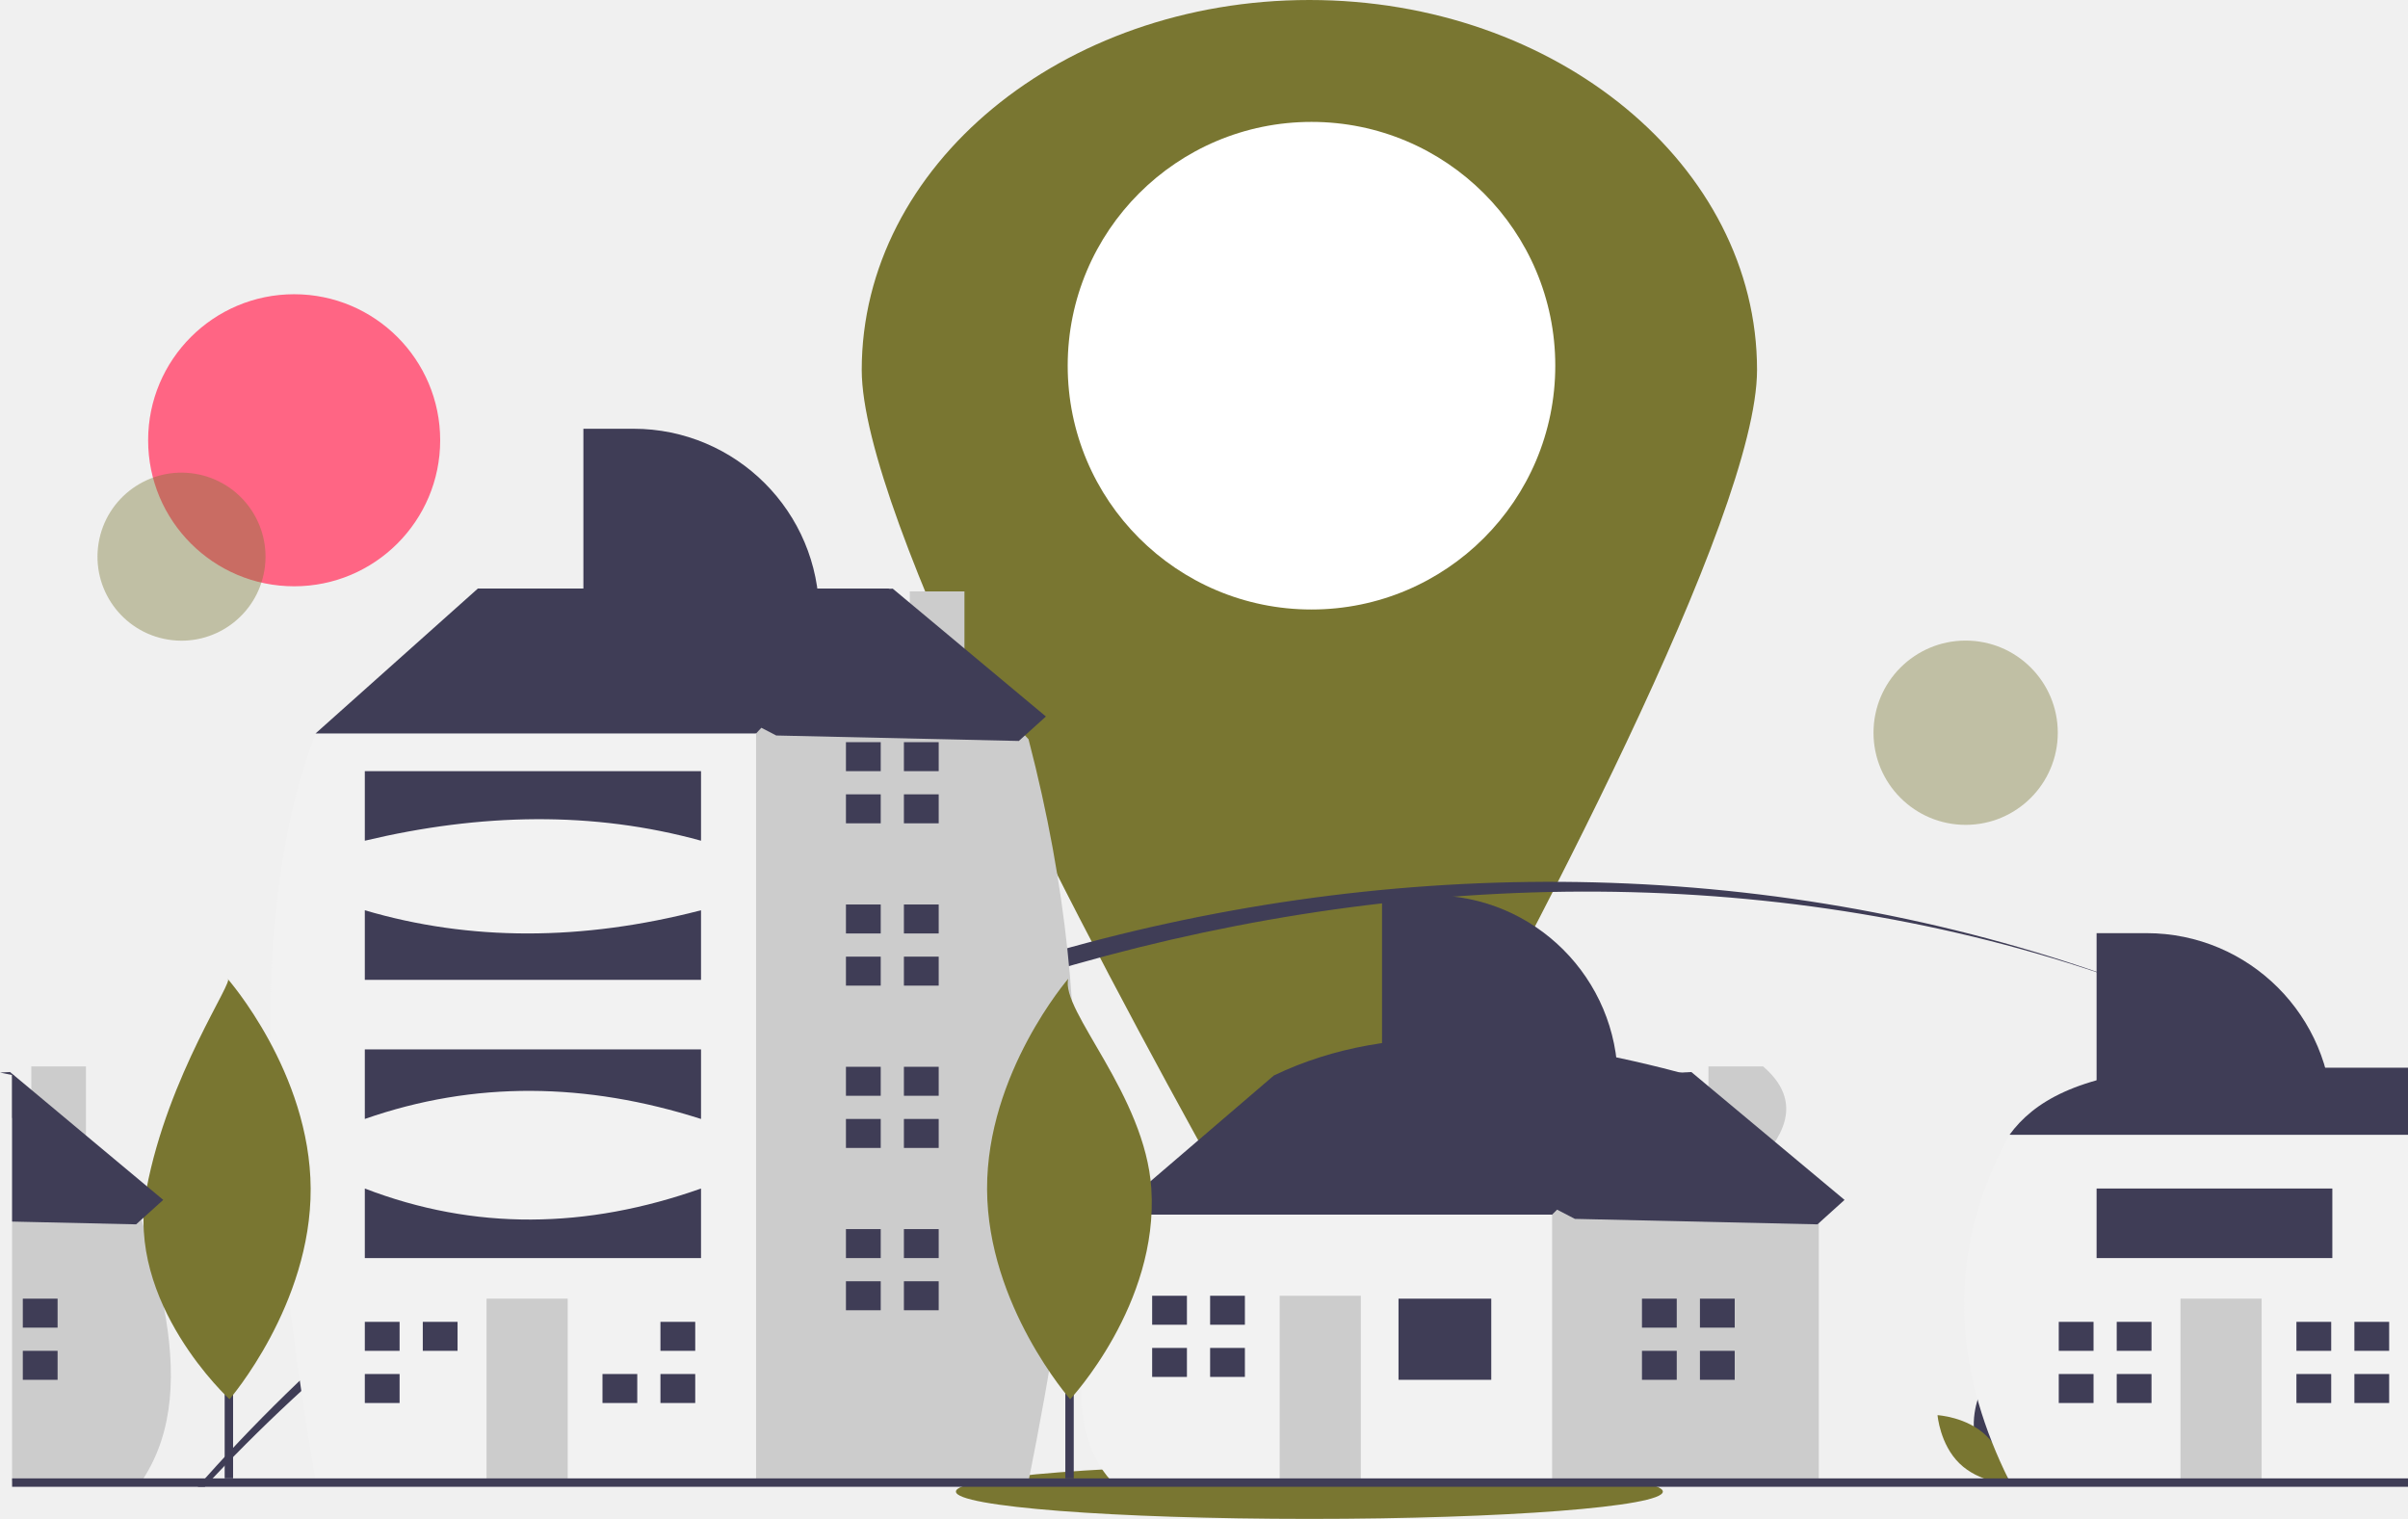
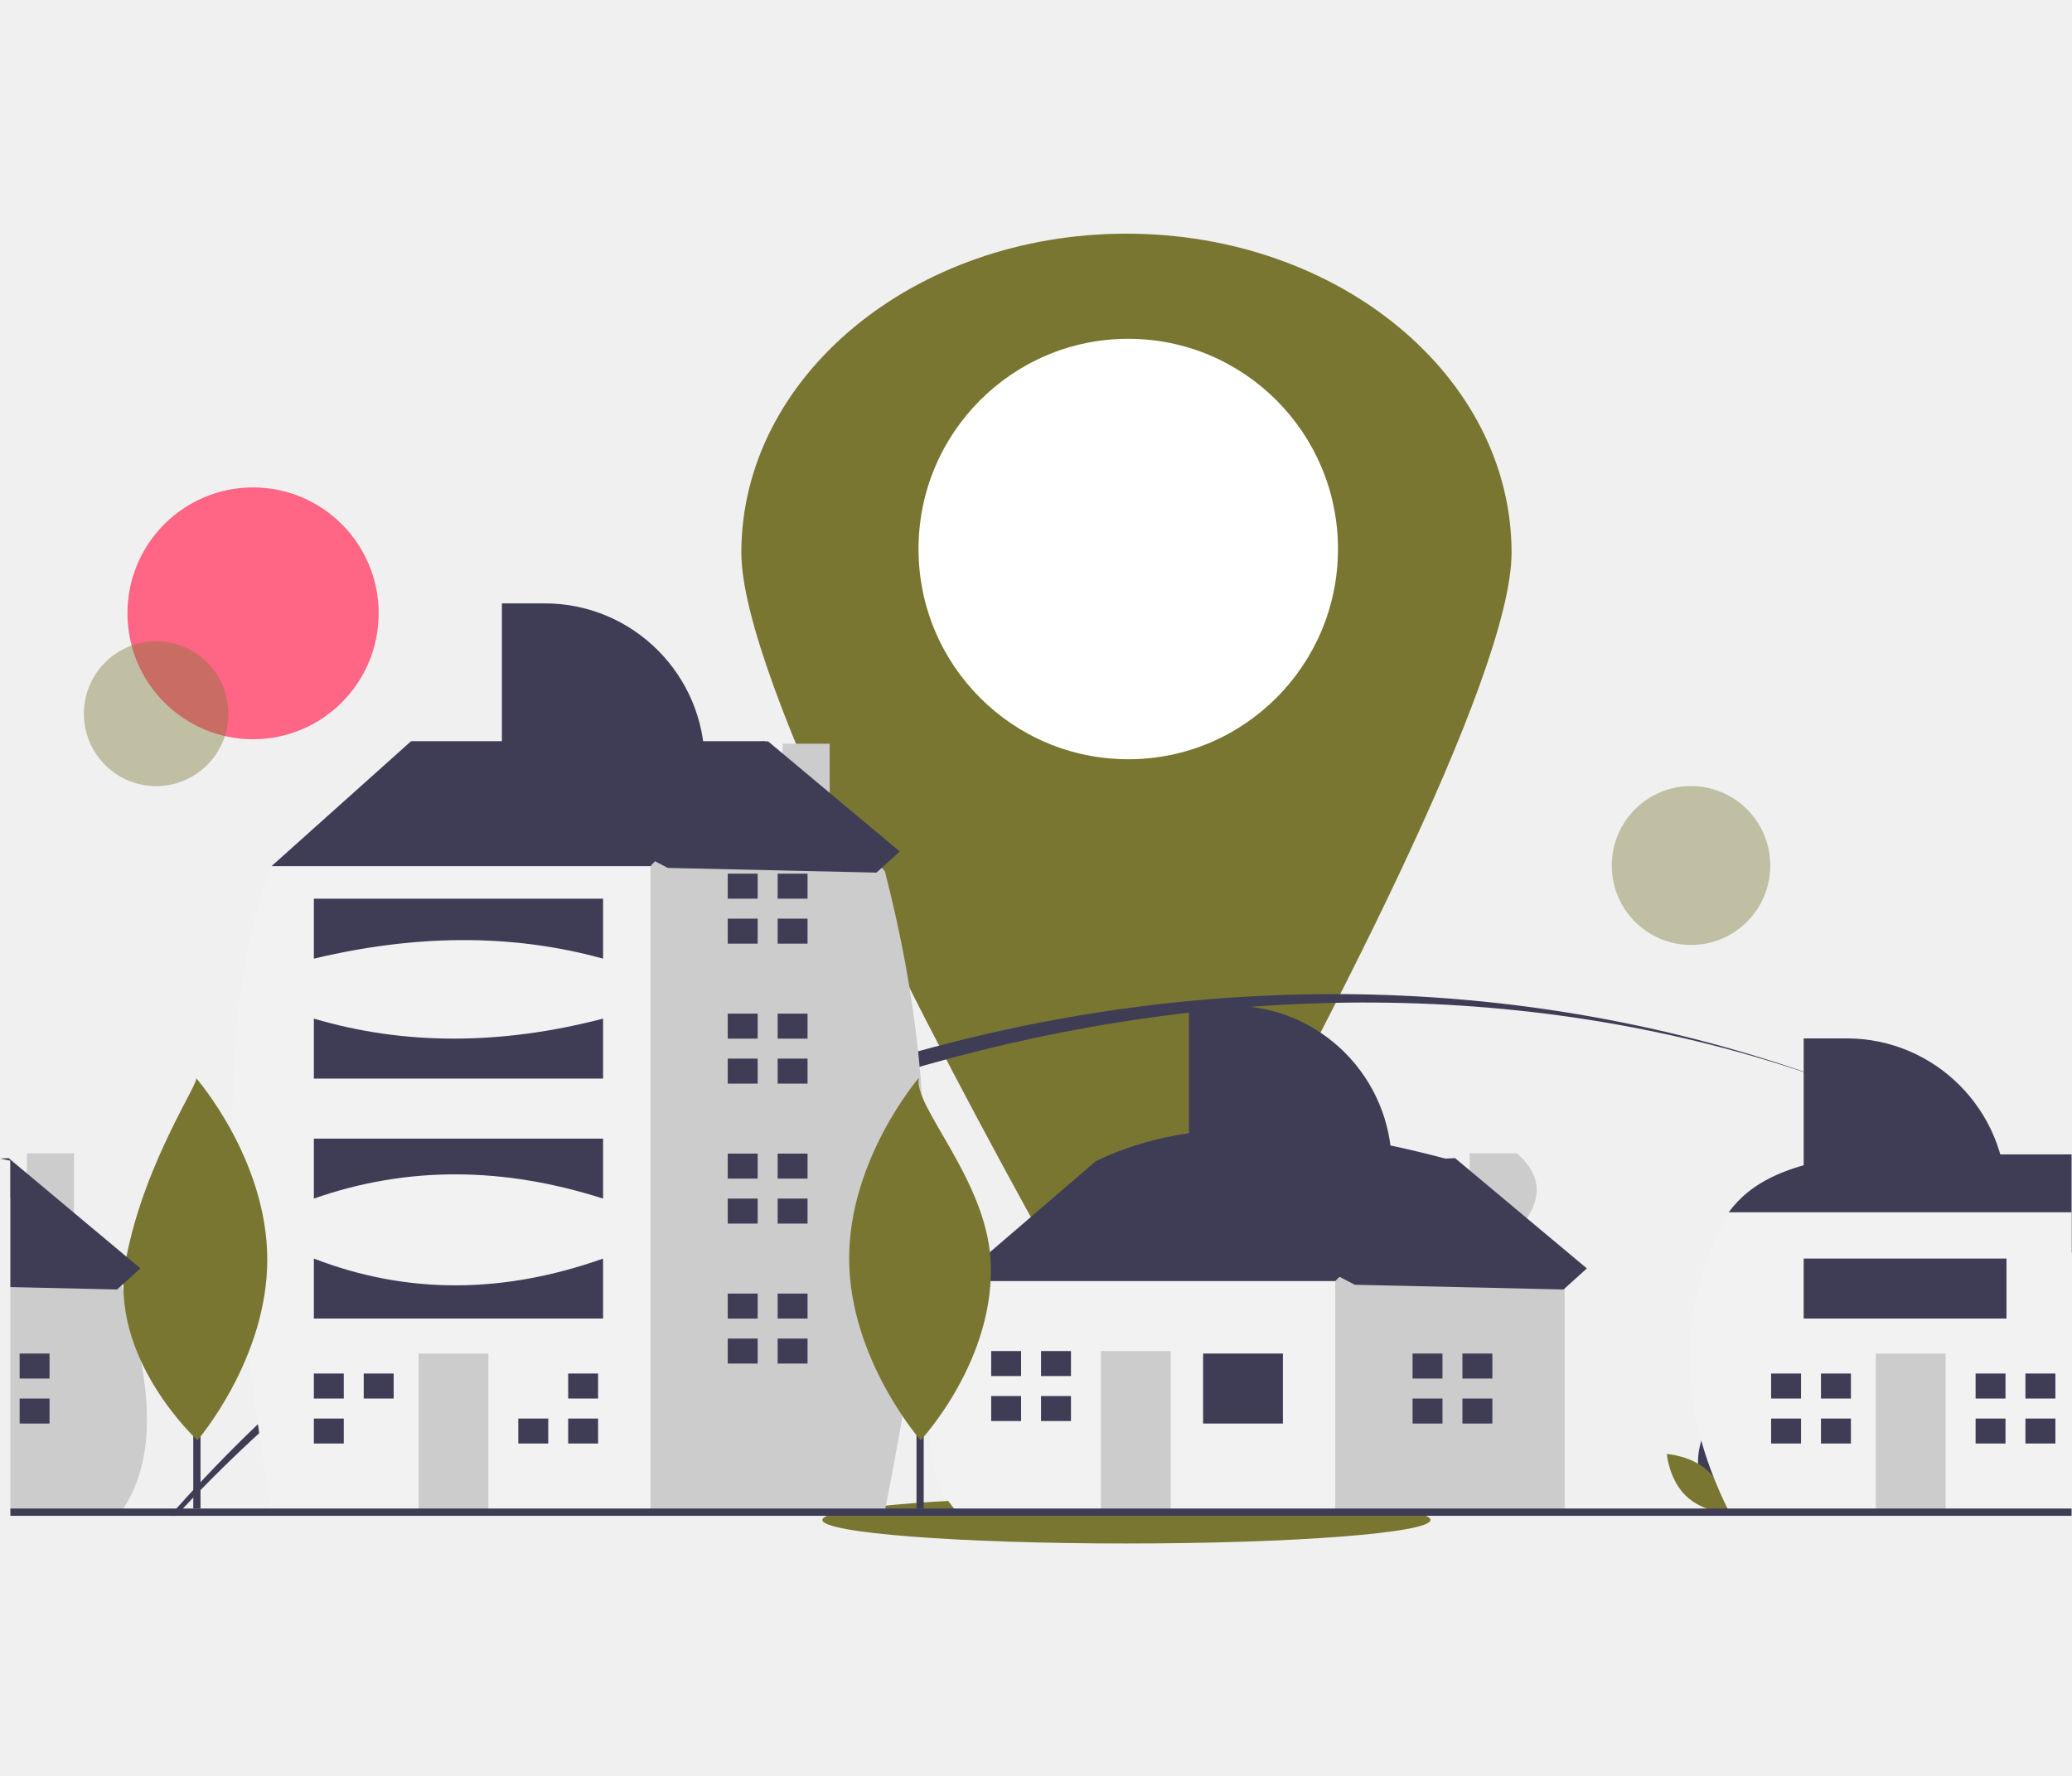
- <svg xmlns="http://www.w3.org/2000/svg" width="572.88" height="361.347" viewBox="0 0 572.88 361.347" role="img" artist="Katerina Limpitsouni" source="https://undraw.co/">
-   <path d="M731.572,357.326c0,34.668-54.19,136.907-85.26,192.678a24.312,24.312,0,0,1-42.48,0c-31.07-55.771-85.26-158.01-85.26-192.678,0-48.601,47.682-88,106.5-88S731.572,308.725,731.572,357.326Z" transform="translate(-313.5599 -269.3263)" fill="#797631" />
-   <circle cx="312.012" cy="87" r="58" fill="#fff" />
-   <circle cx="69.982" cy="104.74" r="34.74" fill="#ff6584" />
-   <ellipse cx="311.512" cy="354.856" rx="84.092" ry="6.492" fill="#797631" />
-   <circle cx="356.74" cy="401.758" r="19.986" transform="translate(-410.5334 420.2112) rotate(-80.78252)" fill="#797631" opacity="0.4" style="isolation:isolate" />
-   <path d="M824.33,504.856c-157.39-59-349.35-1.48-460.18,116.18-.63.66-1.26,1.33-1.87,2h-1.69c.58-.67,1.18-1.34,1.77-2C475.49,494.426,664.9,443.966,824.33,504.856Z" transform="translate(-313.5599 -269.3263)" fill="#3f3d56" />
-   <path d="M867.34,524.426a375.733,375.733,0,0,0-43.01-19.57A341.325,341.325,0,0,1,867.34,524.426Z" transform="translate(-313.5599 -269.3263)" fill="#3f3d56" />
-   <circle cx="467.641" cy="174.315" r="21.92" fill="#797631" opacity="0.4" style="isolation:isolate" />
-   <path d="M783.641,612.247c1.694,6.262,7.496,10.14,7.496,10.14s3.056-6.274,1.362-12.536-7.496-10.14-7.496-10.14S781.947,605.986,783.641,612.247Z" transform="translate(-313.5599 -269.3263)" fill="#3f3d56" />
-   <path d="M786.13,610.902c4.648,4.525,5.216,11.481,5.216,11.481s-6.968-.381-11.617-4.905-5.216-11.481-5.216-11.481S781.482,606.377,786.13,610.902Z" transform="translate(-313.5599 -269.3263)" fill="#797631" />
-   <path d="M316.92,525.182v9.66l-.48.52v-10.28C316.6,525.112,316.76,525.152,316.92,525.182Z" transform="translate(-313.5599 -269.3263)" fill="#3f3d56" />
-   <path d="M347.7,621.032c-.14.23-.29.46-.44.69h-30.82v-96.06l.48-.48,4.09,4.65v-6.8h13v21.58l13.13,14.91.12.14c.16.5.31,1,.46,1.5a.035.035,0,0,0,.01.02,177.405,177.405,0,0,1,4.84,19.19C355.43,595.662,355,609.682,347.7,621.032Z" transform="translate(-313.5599 -269.3263)" fill="#ccc" />
-   <rect x="5.427" y="308.953" width="8.274" height="6.895" fill="#3f3d56" />
-   <rect x="5.427" y="321.365" width="8.274" height="6.895" fill="#3f3d56" />
-   <path d="M582.148,565.178l-4.137-6.895,38.614-33.098c28.547-13.741,62.958-9.776,99.294,0l0,9.653-35.856,38.615-41.373,8.274Z" transform="translate(-313.5599 -269.3263)" fill="#3f3d56" />
-   <path d="M733.011,544.608c6.857-7.627,7.81-14.88,0-21.577h-13v6.804l-4.092-4.65-33.098,33.098-5.517,5.516-6.895,27.582,12.412,30.339h63.437V559.662Z" transform="translate(-313.5599 -269.3263)" fill="#ccc" />
-   <path d="M578.011,558.283H682.821v63.438l-104.81,0C565.331,608.002,571.918,582.997,578.011,558.283Z" transform="translate(-313.5599 -269.3263)" fill="#f2f2f2" />
-   <rect x="332.715" y="308.953" width="22.065" height="19.307" fill="#3f3d56" />
-   <rect x="304.444" y="308.263" width="19.307" height="44.13" fill="#ccc" />
-   <polygon points="282.379 315.159 282.379 308.264 274.105 308.264 274.105 315.159 281.689 315.159 282.379 315.159" fill="#3f3d56" />
-   <polygon points="281.689 320.675 274.105 320.675 274.105 327.571 282.379 327.571 282.379 320.675 281.689 320.675" fill="#3f3d56" />
-   <rect x="287.895" y="308.263" width="8.274" height="6.895" fill="#3f3d56" />
-   <rect x="287.895" y="320.675" width="8.274" height="6.895" fill="#3f3d56" />
-   <polygon points="398.911 315.849 398.911 308.953 390.636 308.953 390.636 315.849 398.221 315.849 398.911 315.849" fill="#3f3d56" />
-   <polygon points="398.221 321.365 390.636 321.365 390.636 328.26 398.911 328.26 398.911 321.365 398.221 321.365" fill="#3f3d56" />
-   <rect x="404.427" y="308.953" width="8.274" height="6.895" fill="#3f3d56" />
-   <rect x="404.427" y="321.365" width="8.274" height="6.895" fill="#3f3d56" />
-   <polygon points="81.966 180.01 75.071 174.493 113.685 140.016 211.599 140.016 211.599 170.356 148.162 213.108 81.966 180.01" fill="#3f3d56" />
-   <path d="M543.011,428.682V410.031h-13v4.568l-4.852-5.257-31.719,34.477-12.411,8.275-19.245,140.603,29.023,29.023,67.45,0c10.335-51.988,18.53-105.394,0-176.522Z" transform="translate(-313.5599 -269.3263)" fill="#ccc" />
-   <path d="M388.63,443.819l104.81,0V621.72l-104.81,0C377.161,552.607,371.56,488.515,388.63,443.819Z" transform="translate(-313.5599 -269.3263)" fill="#f2f2f2" />
-   <rect x="115.753" y="308.953" width="19.307" height="43.441" fill="#ccc" />
-   <polygon points="95.067 321.365 95.067 314.47 86.793 314.47 86.793 321.365 94.378 321.365 95.067 321.365" fill="#3f3d56" />
-   <polygon points="94.378 326.881 86.793 326.881 86.793 333.777 95.067 333.777 95.067 326.881 94.378 326.881" fill="#3f3d56" />
-   <rect x="100.583" y="314.469" width="8.274" height="6.895" fill="#3f3d56" />
-   <polygon points="150.92 326.881 143.335 326.881 143.335 333.777 151.609 333.777 151.609 326.881 150.92 326.881" fill="#3f3d56" />
-   <rect x="157.125" y="314.469" width="8.274" height="6.895" fill="#3f3d56" />
-   <rect x="157.125" y="326.881" width="8.274" height="6.895" fill="#3f3d56" />
-   <polygon points="209.53 183.457 209.53 176.562 201.256 176.562 201.256 183.457 208.841 183.457 209.53 183.457" fill="#3f3d56" />
-   <polygon points="208.841 188.974 201.256 188.974 201.256 195.869 209.53 195.869 209.53 188.974 208.841 188.974" fill="#3f3d56" />
-   <rect x="215.047" y="176.562" width="8.274" height="6.895" fill="#3f3d56" />
-   <rect x="215.047" y="188.973" width="8.274" height="6.895" fill="#3f3d56" />
-   <polygon points="209.53 222.072 209.53 215.176 201.256 215.176 201.256 222.072 208.841 222.072 209.53 222.072" fill="#3f3d56" />
-   <polygon points="208.841 227.588 201.256 227.588 201.256 234.483 209.53 234.483 209.53 227.588 208.841 227.588" fill="#3f3d56" />
-   <rect x="215.047" y="215.176" width="8.274" height="6.895" fill="#3f3d56" />
-   <rect x="215.047" y="227.587" width="8.274" height="6.895" fill="#3f3d56" />
-   <polygon points="209.53 260.686 209.53 253.79 201.256 253.79 201.256 260.686 208.841 260.686 209.53 260.686" fill="#3f3d56" />
-   <polygon points="208.841 266.202 201.256 266.202 201.256 273.097 209.53 273.097 209.53 266.202 208.841 266.202" fill="#3f3d56" />
-   <rect x="215.047" y="253.79" width="8.274" height="6.895" fill="#3f3d56" />
-   <rect x="215.047" y="266.202" width="8.274" height="6.895" fill="#3f3d56" />
-   <polygon points="209.53 299.3 209.53 292.404 201.256 292.404 201.256 299.3 208.841 299.3 209.53 299.3" fill="#3f3d56" />
-   <polygon points="208.841 304.816 201.256 304.816 201.256 311.711 209.53 311.711 209.53 304.816 208.841 304.816" fill="#3f3d56" />
-   <rect x="215.047" y="292.404" width="8.274" height="6.895" fill="#3f3d56" />
-   <rect x="215.047" y="304.816" width="8.274" height="6.895" fill="#3f3d56" />
-   <path d="M400.352,452.783H480.339V469.332c-25.638-7.076-52.374-6.568-79.986,0Z" transform="translate(-313.5599 -269.3263)" fill="#3f3d56" />
-   <path d="M400.352,485.881q37.447,11.033,79.986,0v16.549H400.352Z" transform="translate(-313.5599 -269.3263)" fill="#3f3d56" />
-   <path d="M400.352,518.979H480.339V535.528c-27.259-8.704-53.949-9.115-79.986,0Z" transform="translate(-313.5599 -269.3263)" fill="#3f3d56" />
-   <path d="M400.352,552.077c26.086,10.054,52.772,9.635,79.986,0v16.549H400.352Z" transform="translate(-313.5599 -269.3263)" fill="#3f3d56" />
-   <path d="M830.24,523.326h56.2v27.08l-5.02,1.571-16.7,5.212-26.2-6.069-26.17-6.065-13.82-3.201-6.9-2.553C797.37,531.425,807.81,525.23,830.24,523.326Z" transform="translate(-313.5599 -269.3263)" fill="#3f3d56" />
-   <path d="M886.44,539.301v82.421h-94.81c-.03-.051-.05-.097-.08-.148v-.005a1.265,1.265,0,0,0-.08-.167q-2.22-4.469-3.98-8.914c-9.95-25.078-8.87-49.494,4.14-73.187Z" transform="translate(-313.5599 -269.3263)" fill="#f2f2f2" />
-   <rect x="518.753" y="308.953" width="19.307" height="43.441" fill="#ccc" />
-   <polygon points="498.067 321.365 498.067 314.47 489.793 314.47 489.793 321.365 497.378 321.365 498.067 321.365" fill="#3f3d56" />
-   <polygon points="497.378 326.881 489.793 326.881 489.793 333.777 498.067 333.777 498.067 326.881 497.378 326.881" fill="#3f3d56" />
-   <rect x="503.583" y="314.469" width="8.274" height="6.895" fill="#3f3d56" />
-   <rect x="503.583" y="326.881" width="8.274" height="6.895" fill="#3f3d56" />
-   <polygon points="554.609 321.365 554.609 314.47 546.335 314.47 546.335 321.365 553.92 321.365 554.609 321.365" fill="#3f3d56" />
-   <polygon points="553.92 326.881 546.335 326.881 546.335 333.777 554.609 333.777 554.609 326.881 553.92 326.881" fill="#3f3d56" />
-   <rect x="560.125" y="314.469" width="8.274" height="6.895" fill="#3f3d56" />
-   <rect x="560.125" y="326.881" width="8.274" height="6.895" fill="#3f3d56" />
-   <path d="M812.353,491.326h11.886a44.202,44.202,0,0,1,44.202,44.202v0h-56.087Z" transform="translate(-313.5599 -269.3263)" fill="#3f3d56" />
-   <path d="M452.353,371.326h11.886a44.202,44.202,0,0,1,44.202,44.202v0h-56.087Z" transform="translate(-313.5599 -269.3263)" fill="#3f3d56" />
-   <path d="M642.353,482.326h11.886a44.202,44.202,0,0,1,44.202,44.202v0h-56.087Z" transform="translate(-313.5599 -269.3263)" fill="#3f3d56" />
-   <rect x="498.793" y="282.751" width="56.087" height="16.549" fill="#3f3d56" />
-   <rect x="2.88" y="351.71" width="570" height="2" fill="#3f3d56" />
-   <rect x="53.451" y="272.705" width="2" height="79" fill="#3f3d56" />
-   <path d="M387.469,552.099c.127,27.624-19.308,50.108-19.308,50.108s-24.889-22.782-19.769-49.928c5.15-27.301,21.199-49.992,19.308-50.108C367.7,502.171,387.341,524.475,387.469,552.099Z" transform="translate(-313.5599 -269.3263)" fill="#797631" />
-   <rect x="253.451" y="272.705" width="2" height="79" fill="#3f3d56" />
-   <path d="M587.469,552.099c1.803,27.566-19.308,50.108-19.308,50.108s-19.642-22.304-19.769-49.928,19.308-50.108,19.308-50.108C565.805,509.743,586.01,529.795,587.469,552.099Z" transform="translate(-313.5599 -269.3263)" fill="#797631" />
-   <polygon points="125.513 144.289 212.387 140.039 248.83 170.458 242.387 176.275 184.678 174.976 125.513 144.289" fill="#3f3d56" />
-   <path d="M352.39,554.782l-4.68,4.23-.57.51-1.19,1.08-29.51-.66v-34.86q-1.44-.315-2.88-.6l2.39-.12.49.41,4.57,3.81,13,10.86,14.52,12.12Z" transform="translate(-313.5599 -269.3263)" fill="#3f3d56" />
-   <polygon points="315.513 259.289 402.387 255.039 438.83 285.458 432.387 291.275 374.678 289.976 315.513 259.289" fill="#3f3d56" />
+ <svg xmlns="http://www.w3.org/2000/svg" xmlns:xlink="http://www.w3.org/1999/xlink" width="140px" height="120px" viewBox="0 0 190 120" version="1.1">
+   <defs>
+     <filter id="alpha" filterUnits="objectBoundingBox" x="0%" y="0%" width="100%" height="100%">
+       <feColorMatrix type="matrix" in="SourceGraphic" values="0 0 0 0 1 0 0 0 0 1 0 0 0 0 1 0 0 0 1 0" />
+     </filter>
+     <mask id="mask0">
+       <g filter="url(#alpha)">
+         <rect x="0" y="0" width="190" height="120" style="fill:rgb(0%,0%,0%);fill-opacity:0.4;stroke:none;" />
+       </g>
+     </mask>
+     <clipPath id="clip1">
+       <rect x="0" y="0" width="190" height="120" />
+     </clipPath>
+     <g id="surface5" clip-path="url(#clip1)">
+       <path style=" stroke:none;fill-rule:nonzero;fill:rgb(47.451%,46.275%,19.216%);fill-opacity:1;" d="M 15.379 37.465 C 11.766 36.875 8.363 39.336 7.777 42.957 C 7.191 46.578 9.645 49.992 13.258 50.578 C 16.871 51.168 20.273 48.707 20.859 45.086 C 21.445 41.465 18.992 38.051 15.379 37.465 Z M 15.379 37.465 " />
+     </g>
+     <mask id="mask1">
+       <g filter="url(#alpha)">
+         <rect x="0" y="0" width="190" height="120" style="fill:rgb(0%,0%,0%);fill-opacity:0.4;stroke:none;" />
+       </g>
+     </mask>
+     <clipPath id="clip2">
+       <rect x="0" y="0" width="190" height="120" />
+     </clipPath>
+     <g id="surface8" clip-path="url(#clip2)">
+       <path style=" stroke:none;fill-rule:nonzero;fill:rgb(47.451%,46.275%,19.216%);fill-opacity:1;" d="M 162.332 57.945 C 162.332 53.918 159.078 50.656 155.062 50.656 C 151.051 50.656 147.797 53.918 147.797 57.945 C 147.797 61.969 151.051 65.23 155.062 65.23 C 159.078 65.23 162.332 61.969 162.332 57.945 Z M 162.332 57.945 " />
+     </g>
+   </defs>
+   <g id="surface1">
+     <path style=" stroke:none;fill-rule:nonzero;fill:rgb(47.451%,46.275%,19.216%);fill-opacity:1;" d="M 138.609 29.254 C 138.609 40.777 120.641 74.762 110.336 93.301 C 108.914 95.863 106.219 97.449 103.293 97.449 C 100.367 97.449 97.672 95.863 96.25 93.301 C 85.949 74.762 67.98 40.777 67.98 29.254 C 67.98 13.098 83.789 0 103.293 0 C 122.797 0 138.609 13.098 138.609 29.254 Z M 138.609 29.254 " />
+     <path style=" stroke:none;fill-rule:nonzero;fill:rgb(100%,100%,100%);fill-opacity:1;" d="M 122.691 28.918 C 122.691 18.273 114.082 9.641 103.461 9.641 C 92.836 9.641 84.227 18.273 84.227 28.918 C 84.227 39.566 92.836 48.199 103.461 48.199 C 114.082 48.199 122.691 39.566 122.691 28.918 Z M 122.691 28.918 " />
+     <path style=" stroke:none;fill-rule:nonzero;fill:rgb(100%,39.608%,51.765%);fill-opacity:1;" d="M 34.723 34.816 C 34.723 28.438 29.566 23.27 23.207 23.27 C 16.844 23.27 11.688 28.438 11.688 34.816 C 11.688 41.195 16.844 46.363 23.207 46.363 C 29.566 46.363 34.723 41.195 34.723 34.816 Z M 34.723 34.816 " />
+     <path style=" stroke:none;fill-rule:nonzero;fill:rgb(47.451%,46.275%,19.216%);fill-opacity:1;" d="M 131.176 117.957 C 131.176 116.766 118.695 115.801 103.293 115.801 C 87.895 115.801 75.41 116.766 75.41 117.957 C 75.41 119.148 87.895 120.117 103.293 120.117 C 118.695 120.117 131.176 119.148 131.176 117.957 Z M 131.176 117.957 " />
+     <use xlink:href="#surface5" mask="url(#mask0)" />
+     <path style=" stroke:none;fill-rule:nonzero;fill:rgb(24.706%,23.922%,33.725%);fill-opacity:1;" d="M 169.367 78.293 C 117.176 58.68 53.523 77.801 16.773 116.91 C 16.566 117.133 16.355 117.355 16.156 117.578 L 15.594 117.578 C 15.785 117.355 15.984 117.133 16.18 116.91 C 53.695 74.824 116.5 58.051 169.367 78.293 Z M 169.367 78.293 " />
+     <path style=" stroke:none;fill-rule:nonzero;fill:rgb(24.706%,23.922%,33.725%);fill-opacity:1;" d="M 183.625 84.797 C 179.016 82.332 174.25 80.16 169.367 78.293 C 174.262 80.129 179.027 82.301 183.625 84.797 Z M 183.625 84.797 " />
+     <use xlink:href="#surface8" mask="url(#mask1)" />
+     <path style=" stroke:none;fill-rule:nonzero;fill:rgb(24.706%,23.922%,33.725%);fill-opacity:1;" d="M 155.875 113.992 C 156.434 116.07 158.359 117.359 158.359 117.359 C 158.359 117.359 159.371 115.273 158.812 113.195 C 158.25 111.113 156.324 109.824 156.324 109.824 C 156.324 109.824 155.312 111.91 155.875 113.992 Z M 155.875 113.992 " />
+     <path style=" stroke:none;fill-rule:nonzero;fill:rgb(47.451%,46.275%,19.216%);fill-opacity:1;" d="M 156.699 113.543 C 158.238 115.047 158.43 117.359 158.43 117.359 C 158.43 117.359 156.117 117.234 154.578 115.73 C 153.035 114.227 152.848 111.914 152.848 111.914 C 152.848 111.914 155.156 112.039 156.699 113.543 Z M 156.699 113.543 " />
+     <path style=" stroke:none;fill-rule:nonzero;fill:rgb(24.706%,23.922%,33.725%);fill-opacity:1;" d="M 1.113 85.051 L 1.113 88.262 L 0.953 88.434 L 0.953 85.016 C 1.008 85.027 1.062 85.039 1.113 85.051 Z M 1.113 85.051 " />
+     <path style=" stroke:none;fill-rule:nonzero;fill:rgb(80%,80%,80%);fill-opacity:1;" d="M 11.32 116.91 C 11.273 116.988 11.223 117.062 11.176 117.141 L 0.953 117.141 L 0.953 85.207 L 1.113 85.051 L 2.469 86.594 L 2.469 84.336 L 6.781 84.336 L 6.781 91.508 L 11.133 96.465 L 11.176 96.512 C 11.227 96.676 11.277 96.844 11.328 97.008 C 11.984 99.109 12.52 101.238 12.934 103.395 C 13.883 108.477 13.742 113.137 11.32 116.91 Z M 11.32 116.91 " />
+     <path style=" stroke:none;fill-rule:nonzero;fill:rgb(24.706%,23.922%,33.725%);fill-opacity:1;" d="M 1.801 102.699 L 4.543 102.699 L 4.543 104.992 L 1.801 104.992 Z M 1.801 102.699 " />
+     <path style=" stroke:none;fill-rule:nonzero;fill:rgb(24.706%,23.922%,33.725%);fill-opacity:1;" d="M 1.801 106.824 L 4.543 106.824 L 4.543 109.117 L 1.801 109.117 Z M 1.801 106.824 " />
+     <path style=" stroke:none;fill-rule:nonzero;fill:rgb(24.706%,23.922%,33.725%);fill-opacity:1;" d="M 89.062 98.344 L 87.688 96.051 L 100.492 85.051 C 109.957 80.484 121.367 81.801 133.418 85.051 L 133.418 88.258 L 121.527 101.094 L 107.809 103.844 Z M 89.062 98.344 " />
+     <path style=" stroke:none;fill-rule:nonzero;fill:rgb(80%,80%,80%);fill-opacity:1;" d="M 139.086 91.508 C 141.359 88.973 141.676 86.559 139.086 84.332 L 134.773 84.332 L 134.773 86.594 L 133.418 85.051 L 122.441 96.051 L 120.613 97.887 L 118.328 107.055 L 122.441 117.141 L 143.477 117.141 L 143.477 96.512 Z M 139.086 91.508 " />
+     <path style=" stroke:none;fill-rule:nonzero;fill:rgb(94.902%,94.902%,94.902%);fill-opacity:1;" d="M 87.688 96.051 L 122.441 96.051 L 122.441 117.141 L 87.688 117.141 C 83.484 112.578 85.668 104.266 87.688 96.051 Z M 87.688 96.051 " />
+     <path style=" stroke:none;fill-rule:nonzero;fill:rgb(24.706%,23.922%,33.725%);fill-opacity:1;" d="M 110.324 102.699 L 117.641 102.699 L 117.641 109.117 L 110.324 109.117 Z M 110.324 102.699 " />
+     <path style=" stroke:none;fill-rule:nonzero;fill:rgb(80%,80%,80%);fill-opacity:1;" d="M 100.949 102.469 L 107.352 102.469 L 107.352 117.141 L 100.949 117.141 Z M 100.949 102.469 " />
+     <path style=" stroke:none;fill-rule:nonzero;fill:rgb(24.706%,23.922%,33.725%);fill-opacity:1;" d="M 93.633 104.762 L 93.633 102.469 L 90.891 102.469 L 90.891 104.762 Z M 93.633 104.762 " />
+     <path style=" stroke:none;fill-rule:nonzero;fill:rgb(24.706%,23.922%,33.725%);fill-opacity:1;" d="M 93.406 106.594 L 90.891 106.594 L 90.891 108.887 L 93.633 108.887 L 93.633 106.594 Z M 93.406 106.594 " />
+     <path style=" stroke:none;fill-rule:nonzero;fill:rgb(24.706%,23.922%,33.725%);fill-opacity:1;" d="M 95.461 102.469 L 98.207 102.469 L 98.207 104.762 L 95.461 104.762 Z M 95.461 102.469 " />
+     <path style=" stroke:none;fill-rule:nonzero;fill:rgb(24.706%,23.922%,33.725%);fill-opacity:1;" d="M 95.461 106.594 L 98.207 106.594 L 98.207 108.887 L 95.461 108.887 Z M 95.461 106.594 " />
+     <path style=" stroke:none;fill-rule:nonzero;fill:rgb(24.706%,23.922%,33.725%);fill-opacity:1;" d="M 132.273 104.992 L 132.273 102.699 L 129.531 102.699 L 129.531 104.992 Z M 132.273 104.992 " />
+     <path style=" stroke:none;fill-rule:nonzero;fill:rgb(24.706%,23.922%,33.725%);fill-opacity:1;" d="M 132.047 106.824 L 129.531 106.824 L 129.531 109.117 L 132.273 109.117 L 132.273 106.824 Z M 132.047 106.824 " />
+     <path style=" stroke:none;fill-rule:nonzero;fill:rgb(24.706%,23.922%,33.725%);fill-opacity:1;" d="M 134.102 102.699 L 136.848 102.699 L 136.848 104.992 L 134.102 104.992 Z M 134.102 102.699 " />
+     <path style=" stroke:none;fill-rule:nonzero;fill:rgb(24.706%,23.922%,33.725%);fill-opacity:1;" d="M 134.102 106.824 L 136.848 106.824 L 136.848 109.117 L 134.102 109.117 Z M 134.102 106.824 " />
+     <path style=" stroke:none;fill-rule:nonzero;fill:rgb(24.706%,23.922%,33.725%);fill-opacity:1;" d="M 27.18 59.836 L 24.895 58.004 L 37.695 46.543 L 70.164 46.543 L 70.164 56.629 L 49.129 70.84 Z M 27.18 59.836 " />
+     <path style=" stroke:none;fill-rule:nonzero;fill:rgb(80%,80%,80%);fill-opacity:1;" d="M 76.082 52.973 L 76.082 46.773 L 71.773 46.773 L 71.773 48.289 L 70.164 46.543 L 59.645 58.004 L 55.531 60.754 L 49.148 107.492 L 58.773 117.141 L 81.137 117.141 C 84.566 99.859 87.281 82.105 81.137 58.461 Z M 76.082 52.973 " />
+     <path style=" stroke:none;fill-rule:nonzero;fill:rgb(94.902%,94.902%,94.902%);fill-opacity:1;" d="M 24.891 58.004 L 59.645 58.004 L 59.645 117.141 L 24.891 117.141 C 21.09 94.164 19.23 72.859 24.891 58.004 Z M 24.891 58.004 " />
+     <path style=" stroke:none;fill-rule:nonzero;fill:rgb(80%,80%,80%);fill-opacity:1;" d="M 38.383 102.699 L 44.785 102.699 L 44.785 117.141 L 38.383 117.141 Z M 38.383 102.699 " />
+     <path style=" stroke:none;fill-rule:nonzero;fill:rgb(24.706%,23.922%,33.725%);fill-opacity:1;" d="M 31.523 106.824 L 31.523 104.531 L 28.781 104.531 L 28.781 106.824 Z M 31.523 106.824 " />
+     <path style=" stroke:none;fill-rule:nonzero;fill:rgb(24.706%,23.922%,33.725%);fill-opacity:1;" d="M 31.293 108.66 L 28.781 108.66 L 28.781 110.949 L 31.523 110.949 L 31.523 108.66 Z M 31.293 108.66 " />
+     <path style=" stroke:none;fill-rule:nonzero;fill:rgb(24.706%,23.922%,33.725%);fill-opacity:1;" d="M 33.352 104.531 L 36.098 104.531 L 36.098 106.824 L 33.352 106.824 Z M 33.352 104.531 " />
+     <path style=" stroke:none;fill-rule:nonzero;fill:rgb(24.706%,23.922%,33.725%);fill-opacity:1;" d="M 50.043 108.66 L 47.527 108.66 L 47.527 110.949 L 50.273 110.949 L 50.273 108.66 Z M 50.043 108.66 " />
+     <path style=" stroke:none;fill-rule:nonzero;fill:rgb(24.706%,23.922%,33.725%);fill-opacity:1;" d="M 52.102 104.531 L 54.844 104.531 L 54.844 106.824 L 52.102 106.824 Z M 52.102 104.531 " />
+     <path style=" stroke:none;fill-rule:nonzero;fill:rgb(24.706%,23.922%,33.725%);fill-opacity:1;" d="M 52.102 108.66 L 54.844 108.66 L 54.844 110.949 L 52.102 110.949 Z M 52.102 108.66 " />
+     <path style=" stroke:none;fill-rule:nonzero;fill:rgb(24.706%,23.922%,33.725%);fill-opacity:1;" d="M 69.477 60.984 L 69.477 58.691 L 66.734 58.691 L 66.734 60.984 Z M 69.477 60.984 " />
+     <path style=" stroke:none;fill-rule:nonzero;fill:rgb(24.706%,23.922%,33.725%);fill-opacity:1;" d="M 69.25 62.816 L 66.734 62.816 L 66.734 65.109 L 69.477 65.109 L 69.477 62.816 Z M 69.25 62.816 " />
+     <path style=" stroke:none;fill-rule:nonzero;fill:rgb(24.706%,23.922%,33.725%);fill-opacity:1;" d="M 71.309 58.691 L 74.051 58.691 L 74.051 60.984 L 71.309 60.984 Z M 71.309 58.691 " />
+     <path style=" stroke:none;fill-rule:nonzero;fill:rgb(24.706%,23.922%,33.725%);fill-opacity:1;" d="M 71.309 62.816 L 74.051 62.816 L 74.051 65.109 L 71.309 65.109 Z M 71.309 62.816 " />
+     <path style=" stroke:none;fill-rule:nonzero;fill:rgb(24.706%,23.922%,33.725%);fill-opacity:1;" d="M 69.477 73.82 L 69.477 71.527 L 66.734 71.527 L 66.734 73.82 Z M 69.477 73.82 " />
+     <path style=" stroke:none;fill-rule:nonzero;fill:rgb(24.706%,23.922%,33.725%);fill-opacity:1;" d="M 69.25 75.652 L 66.734 75.652 L 66.734 77.945 L 69.477 77.945 L 69.477 75.652 Z M 69.25 75.652 " />
+     <path style=" stroke:none;fill-rule:nonzero;fill:rgb(24.706%,23.922%,33.725%);fill-opacity:1;" d="M 71.309 71.527 L 74.051 71.527 L 74.051 73.82 L 71.309 73.82 Z M 71.309 71.527 " />
+     <path style=" stroke:none;fill-rule:nonzero;fill:rgb(24.706%,23.922%,33.725%);fill-opacity:1;" d="M 71.309 75.652 L 74.051 75.652 L 74.051 77.945 L 71.309 77.945 Z M 71.309 75.652 " />
+     <path style=" stroke:none;fill-rule:nonzero;fill:rgb(24.706%,23.922%,33.725%);fill-opacity:1;" d="M 69.477 86.656 L 69.477 84.363 L 66.734 84.363 L 66.734 86.656 Z M 69.477 86.656 " />
+     <path style=" stroke:none;fill-rule:nonzero;fill:rgb(24.706%,23.922%,33.725%);fill-opacity:1;" d="M 69.25 88.488 L 66.734 88.488 L 66.734 90.781 L 69.477 90.781 L 69.477 88.488 Z M 69.25 88.488 " />
+     <path style=" stroke:none;fill-rule:nonzero;fill:rgb(24.706%,23.922%,33.725%);fill-opacity:1;" d="M 71.309 84.363 L 74.051 84.363 L 74.051 86.656 L 71.309 86.656 Z M 71.309 84.363 " />
+     <path style=" stroke:none;fill-rule:nonzero;fill:rgb(24.706%,23.922%,33.725%);fill-opacity:1;" d="M 71.309 88.488 L 74.051 88.488 L 74.051 90.781 L 71.309 90.781 Z M 71.309 88.488 " />
+     <path style=" stroke:none;fill-rule:nonzero;fill:rgb(24.706%,23.922%,33.725%);fill-opacity:1;" d="M 69.477 99.492 L 69.477 97.199 L 66.734 97.199 L 66.734 99.492 Z M 69.477 99.492 " />
+     <path style=" stroke:none;fill-rule:nonzero;fill:rgb(24.706%,23.922%,33.725%);fill-opacity:1;" d="M 69.25 101.324 L 66.734 101.324 L 66.734 103.617 L 69.477 103.617 L 69.477 101.324 Z M 69.25 101.324 " />
+     <path style=" stroke:none;fill-rule:nonzero;fill:rgb(24.706%,23.922%,33.725%);fill-opacity:1;" d="M 71.309 97.199 L 74.051 97.199 L 74.051 99.488 L 71.309 99.488 Z M 71.309 97.199 " />
+     <path style=" stroke:none;fill-rule:nonzero;fill:rgb(24.706%,23.922%,33.725%);fill-opacity:1;" d="M 71.309 101.324 L 74.051 101.324 L 74.051 103.617 L 71.309 103.617 Z M 71.309 101.324 " />
+     <path style=" stroke:none;fill-rule:nonzero;fill:rgb(24.706%,23.922%,33.725%);fill-opacity:1;" d="M 28.781 60.984 L 55.301 60.984 L 55.301 66.484 C 46.801 64.133 37.934 64.301 28.781 66.484 Z M 28.781 60.984 " />
+     <path style=" stroke:none;fill-rule:nonzero;fill:rgb(24.706%,23.922%,33.725%);fill-opacity:1;" d="M 28.781 71.984 C 37.059 74.43 45.898 74.43 55.301 71.984 L 55.301 77.484 L 28.781 77.484 Z M 28.781 71.984 " />
+     <path style=" stroke:none;fill-rule:nonzero;fill:rgb(24.706%,23.922%,33.725%);fill-opacity:1;" d="M 28.781 82.988 L 55.301 82.988 L 55.301 88.488 C 46.262 85.594 37.414 85.457 28.781 88.488 Z M 28.781 82.988 " />
+     <path style=" stroke:none;fill-rule:nonzero;fill:rgb(24.706%,23.922%,33.725%);fill-opacity:1;" d="M 28.781 93.988 C 37.43 97.332 46.277 97.191 55.301 93.988 L 55.301 99.488 L 28.781 99.488 Z M 28.781 93.988 " />
+     <path style=" stroke:none;fill-rule:nonzero;fill:rgb(24.706%,23.922%,33.725%);fill-opacity:1;" d="M 171.324 84.434 L 189.961 84.434 L 189.961 93.434 L 188.297 93.957 L 182.758 95.688 L 174.07 93.672 L 165.395 91.656 L 160.809 90.59 L 158.523 89.742 C 160.426 87.125 163.887 85.066 171.324 84.434 Z M 171.324 84.434 " />
+     <path style=" stroke:none;fill-rule:nonzero;fill:rgb(94.902%,94.902%,94.902%);fill-opacity:1;" d="M 189.961 89.742 L 189.961 117.141 L 158.523 117.141 C 158.512 117.121 158.504 117.105 158.496 117.09 C 158.488 117.07 158.48 117.051 158.469 117.035 C 157.98 116.043 157.539 115.055 157.148 114.07 C 153.852 105.734 154.207 97.617 158.523 89.742 Z M 189.961 89.742 " />
+     <path style=" stroke:none;fill-rule:nonzero;fill:rgb(80%,80%,80%);fill-opacity:1;" d="M 172.012 102.699 L 178.414 102.699 L 178.414 117.141 L 172.012 117.141 Z M 172.012 102.699 " />
+     <path style=" stroke:none;fill-rule:nonzero;fill:rgb(24.706%,23.922%,33.725%);fill-opacity:1;" d="M 165.152 106.824 L 165.152 104.531 L 162.41 104.531 L 162.41 106.824 Z M 165.152 106.824 " />
+     <path style=" stroke:none;fill-rule:nonzero;fill:rgb(24.706%,23.922%,33.725%);fill-opacity:1;" d="M 164.926 108.66 L 162.41 108.66 L 162.41 110.949 L 165.152 110.949 L 165.152 108.66 Z M 164.926 108.66 " />
+     <path style=" stroke:none;fill-rule:nonzero;fill:rgb(24.706%,23.922%,33.725%);fill-opacity:1;" d="M 166.98 104.531 L 169.727 104.531 L 169.727 106.824 L 166.98 106.824 Z M 166.98 104.531 " />
+     <path style=" stroke:none;fill-rule:nonzero;fill:rgb(24.706%,23.922%,33.725%);fill-opacity:1;" d="M 166.98 108.66 L 169.727 108.66 L 169.727 110.949 L 166.98 110.949 Z M 166.98 108.66 " />
+     <path style=" stroke:none;fill-rule:nonzero;fill:rgb(24.706%,23.922%,33.725%);fill-opacity:1;" d="M 183.902 106.824 L 183.902 104.531 L 181.16 104.531 L 181.16 106.824 Z M 183.902 106.824 " />
+     <path style=" stroke:none;fill-rule:nonzero;fill:rgb(24.706%,23.922%,33.725%);fill-opacity:1;" d="M 183.672 108.66 L 181.16 108.66 L 181.16 110.949 L 183.902 110.949 L 183.902 108.66 Z M 183.672 108.66 " />
+     <path style=" stroke:none;fill-rule:nonzero;fill:rgb(24.706%,23.922%,33.725%);fill-opacity:1;" d="M 185.73 104.531 L 188.477 104.531 L 188.477 106.824 L 185.73 106.824 Z M 185.73 104.531 " />
+     <path style=" stroke:none;fill-rule:nonzero;fill:rgb(24.706%,23.922%,33.725%);fill-opacity:1;" d="M 185.73 108.66 L 188.477 108.66 L 188.477 110.949 L 185.73 110.949 Z M 185.73 108.66 " />
+     <path style=" stroke:none;fill-rule:nonzero;fill:rgb(24.706%,23.922%,33.725%);fill-opacity:1;" d="M 165.395 73.797 L 169.336 73.797 C 177.43 73.797 183.992 80.375 183.992 88.488 L 165.395 88.488 Z M 165.395 73.797 " />
+     <path style=" stroke:none;fill-rule:nonzero;fill:rgb(24.706%,23.922%,33.725%);fill-opacity:1;" d="M 46.023 33.906 L 49.965 33.906 C 58.059 33.906 64.621 40.484 64.621 48.598 L 46.023 48.598 Z M 46.023 33.906 " />
+     <path style=" stroke:none;fill-rule:nonzero;fill:rgb(24.706%,23.922%,33.725%);fill-opacity:1;" d="M 109.023 70.805 L 112.965 70.805 C 121.059 70.805 127.621 77.383 127.621 85.496 L 109.023 85.496 Z M 109.023 70.805 " />
+     <path style=" stroke:none;fill-rule:nonzero;fill:rgb(24.706%,23.922%,33.725%);fill-opacity:1;" d="M 165.395 93.988 L 183.992 93.988 L 183.992 99.488 L 165.395 99.488 Z M 165.395 93.988 " />
+     <path style=" stroke:none;fill-rule:nonzero;fill:rgb(24.706%,23.922%,33.725%);fill-opacity:1;" d="M 0.953 116.91 L 189.961 116.91 L 189.961 117.578 L 0.953 117.578 Z M 0.953 116.91 " />
+     <path style=" stroke:none;fill-rule:nonzero;fill:rgb(24.706%,23.922%,33.725%);fill-opacity:1;" d="M 17.723 90.648 L 18.387 90.648 L 18.387 116.91 L 17.723 116.91 Z M 17.723 90.648 " />
+     <path style=" stroke:none;fill-rule:nonzero;fill:rgb(47.451%,46.275%,19.216%);fill-opacity:1;" d="M 24.508 93.996 C 24.551 103.18 18.105 110.652 18.105 110.652 C 18.105 110.652 9.852 103.078 11.551 94.055 C 13.258 84.98 18.578 77.438 17.953 77.398 C 17.953 77.398 24.465 84.812 24.508 93.996 Z M 24.508 93.996 " />
+     <path style=" stroke:none;fill-rule:nonzero;fill:rgb(24.706%,23.922%,33.725%);fill-opacity:1;" d="M 84.043 90.648 L 84.703 90.648 L 84.703 116.91 L 84.043 116.91 Z M 84.043 90.648 " />
+     <path style=" stroke:none;fill-rule:nonzero;fill:rgb(47.451%,46.275%,19.216%);fill-opacity:1;" d="M 90.824 93.996 C 91.422 103.16 84.422 110.652 84.422 110.652 C 84.422 110.652 77.91 103.238 77.867 94.055 C 77.824 84.875 84.27 77.398 84.27 77.398 C 83.641 79.918 90.34 86.582 90.824 93.996 Z M 90.824 93.996 " />
+     <path style=" stroke:none;fill-rule:nonzero;fill:rgb(24.706%,23.922%,33.725%);fill-opacity:1;" d="M 41.617 47.965 L 70.426 46.551 L 82.508 56.66 L 80.371 58.594 L 61.238 58.164 Z M 41.617 47.965 " />
+     <path style=" stroke:none;fill-rule:nonzero;fill:rgb(24.706%,23.922%,33.725%);fill-opacity:1;" d="M 12.875 94.887 L 11.324 96.293 L 11.133 96.465 L 10.738 96.824 L 0.953 96.602 L 0.953 85.016 C 0.637 84.945 0.316 84.879 0 84.816 L 0.793 84.777 L 0.953 84.914 L 2.469 86.18 L 6.781 89.789 L 11.594 93.816 Z M 12.875 94.887 " />
+     <path style=" stroke:none;fill-rule:nonzero;fill:rgb(24.706%,23.922%,33.725%);fill-opacity:1;" d="M 104.621 86.191 L 133.426 84.777 L 145.512 94.891 L 143.375 96.824 L 124.238 96.391 Z M 104.621 86.191 " />
+   </g>
</svg>
